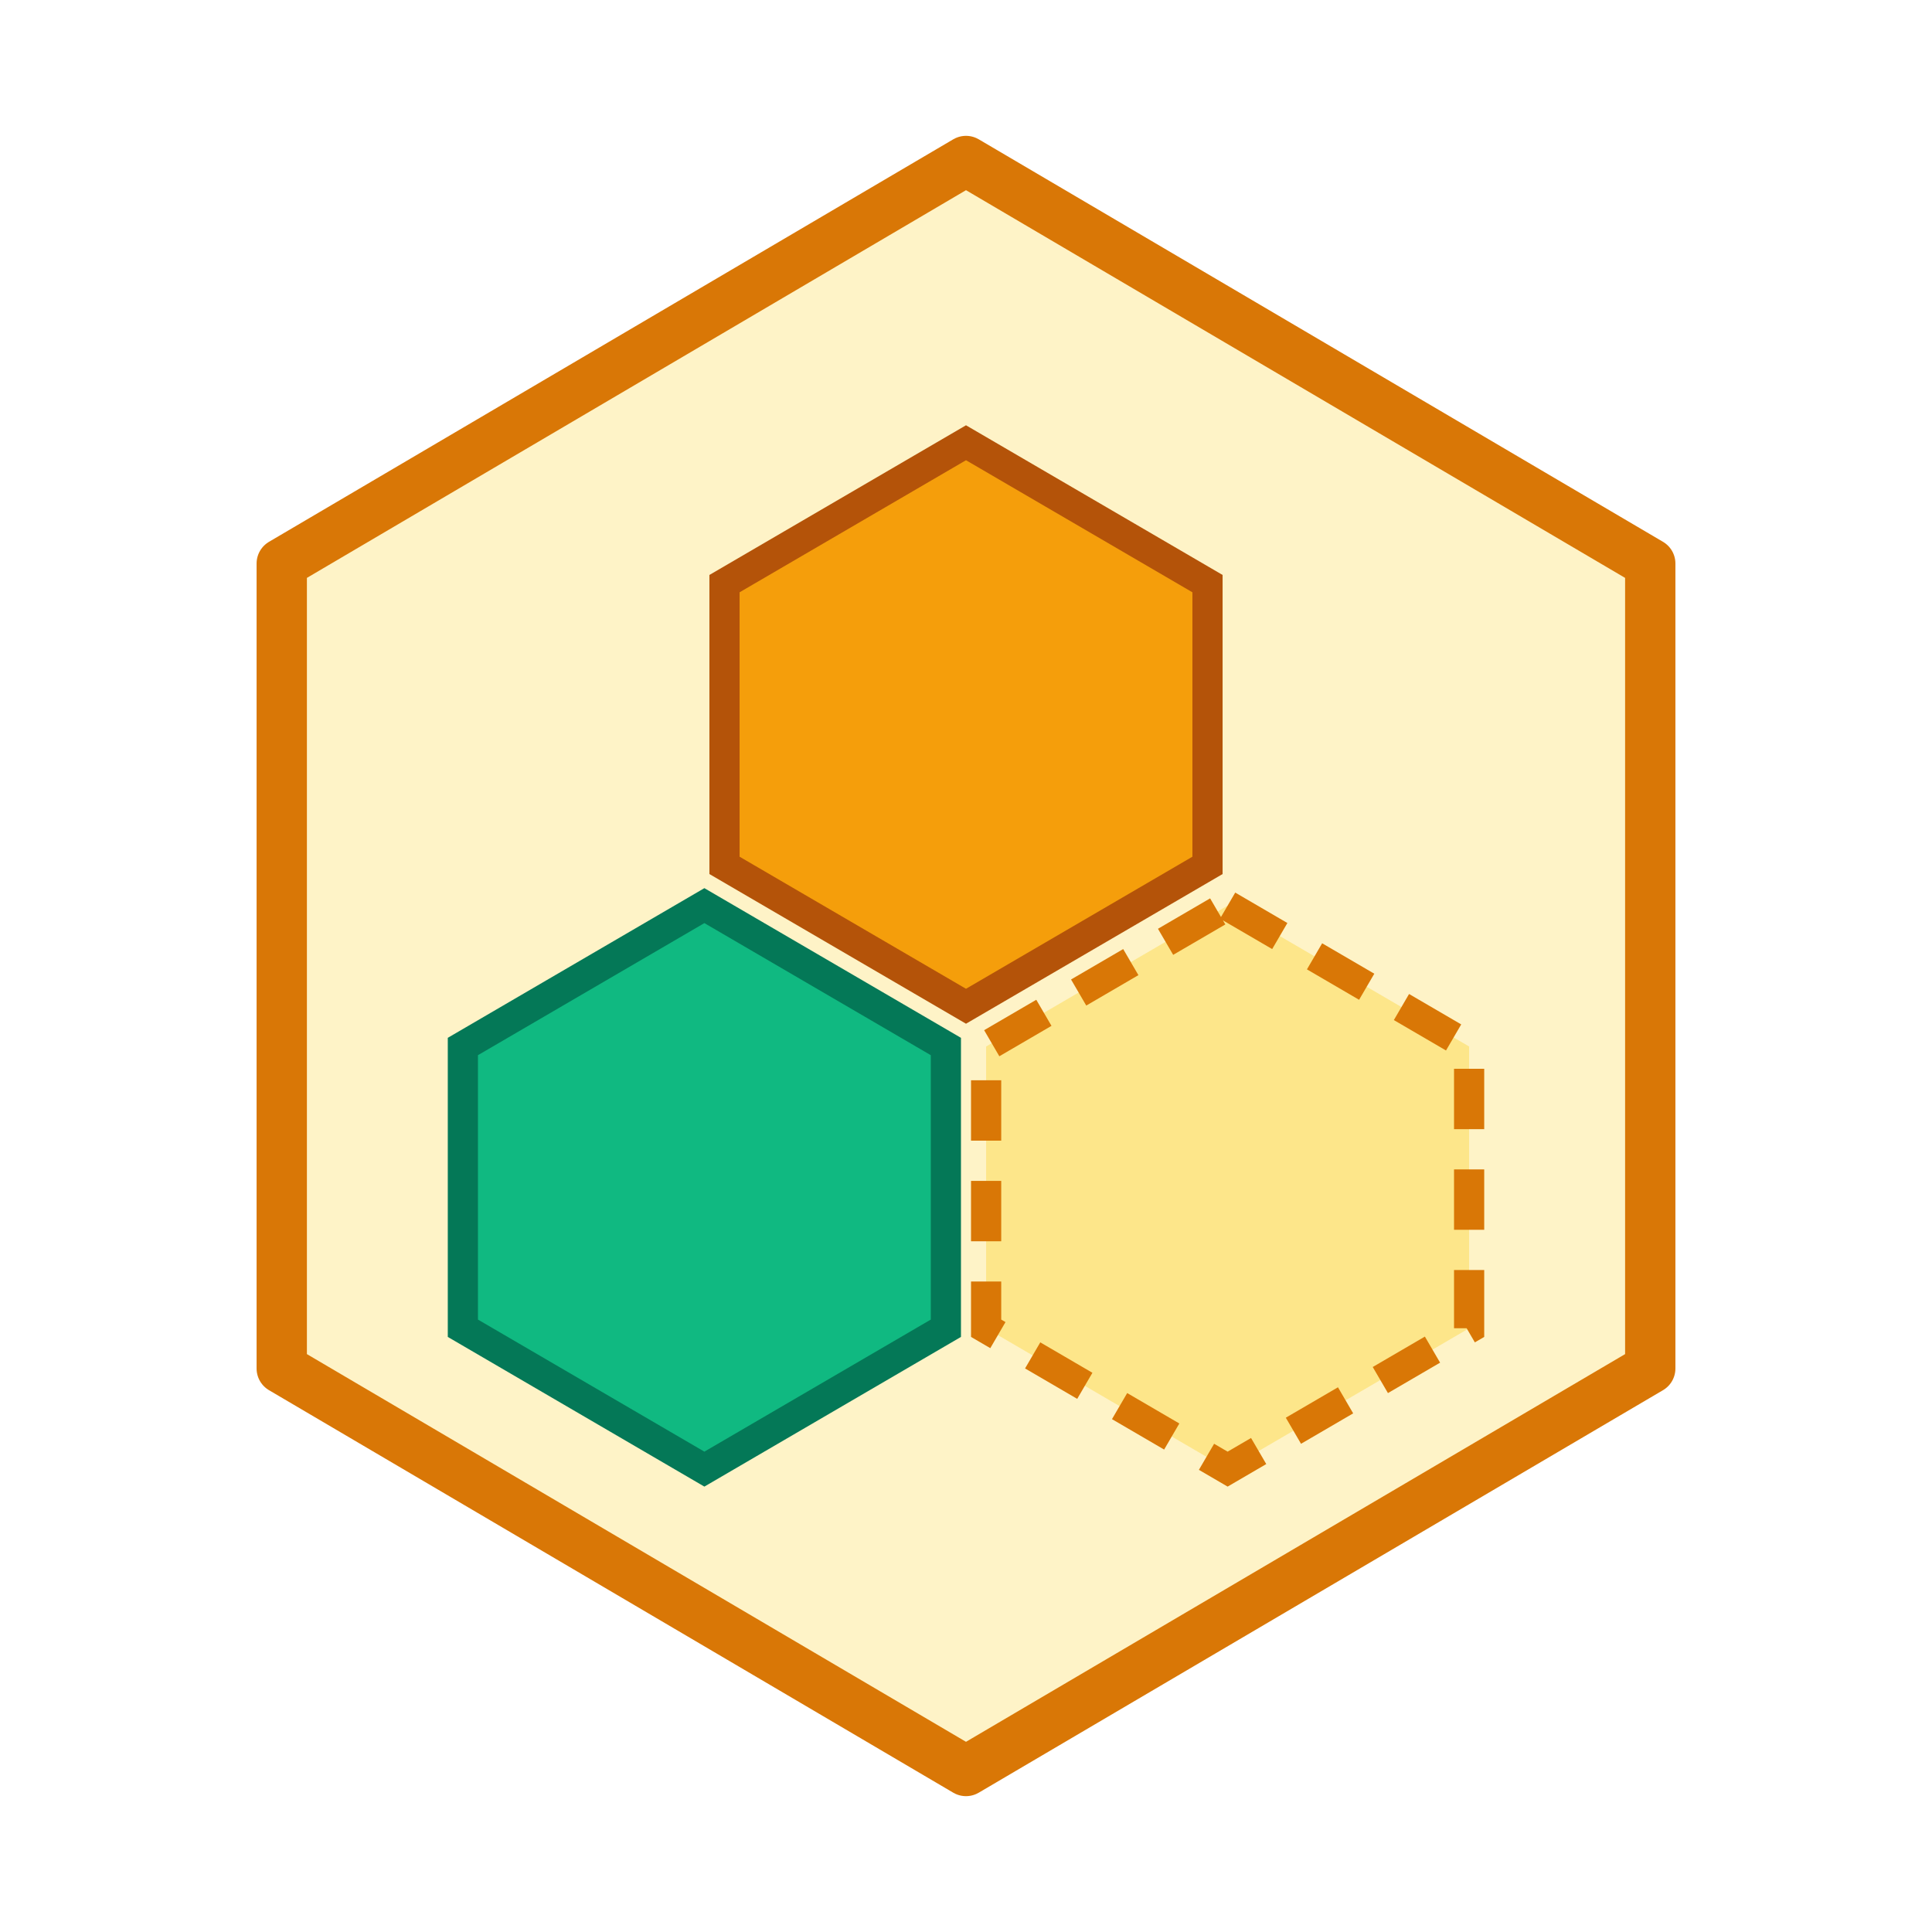
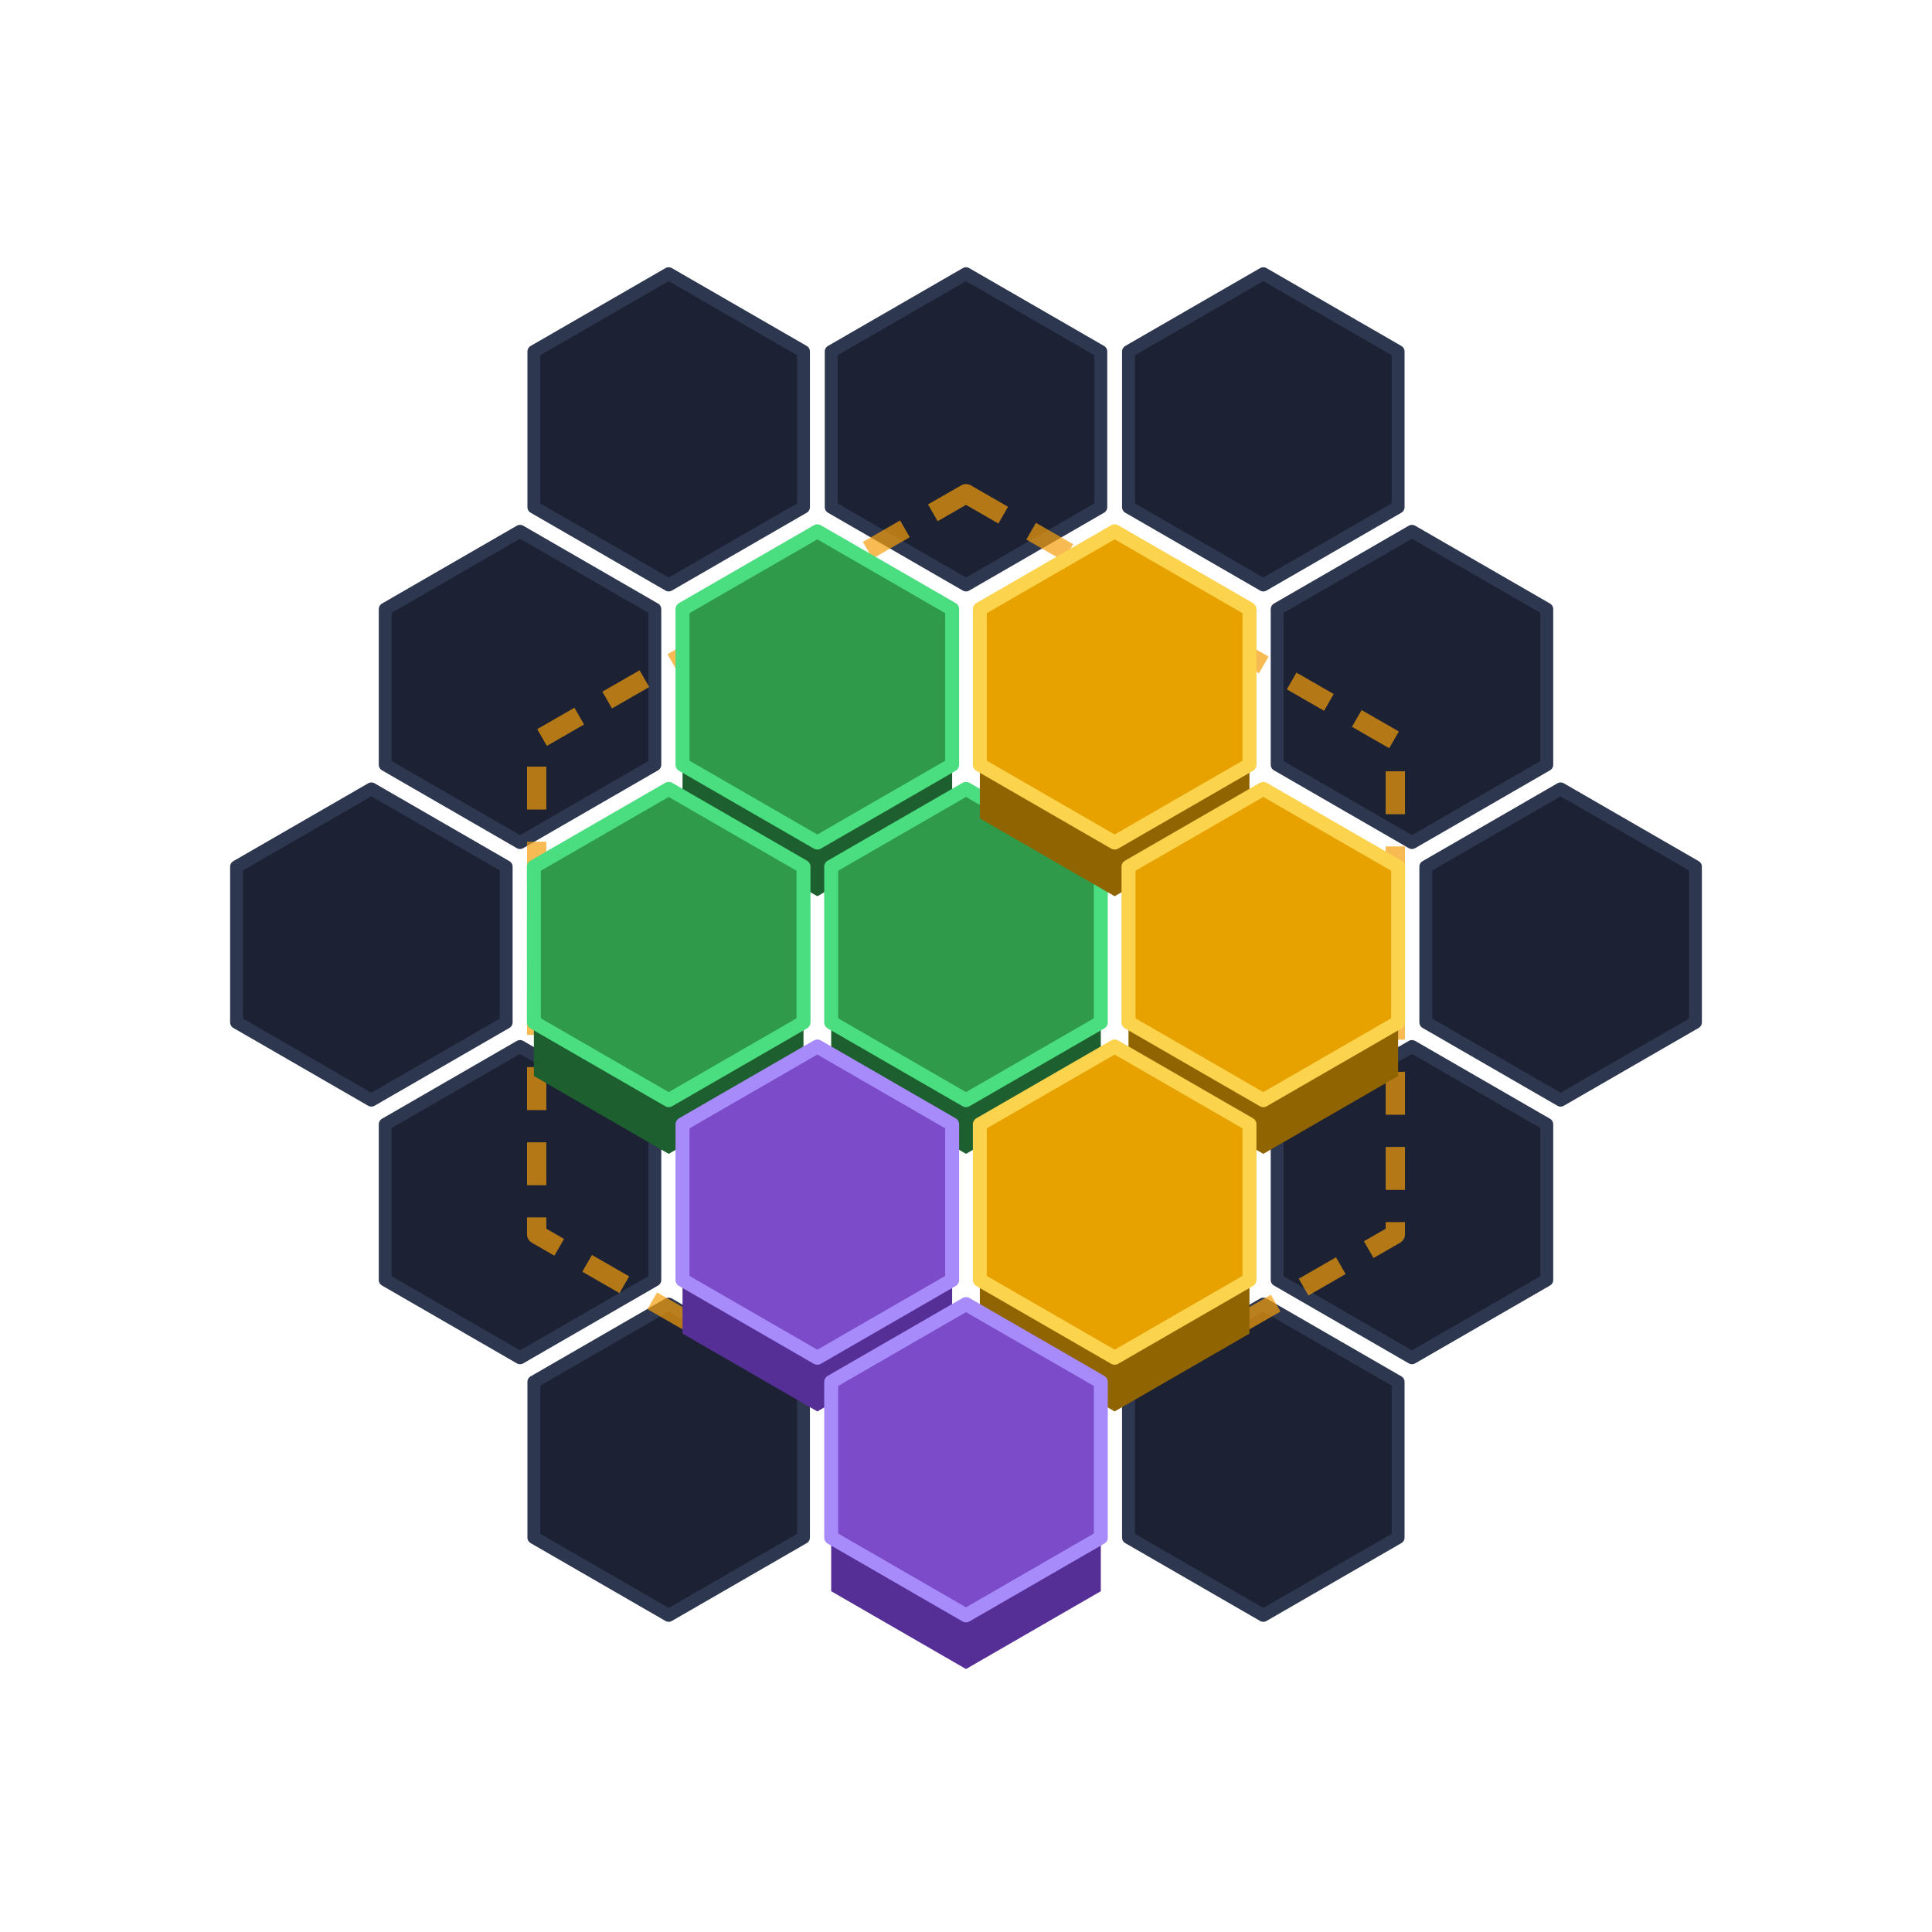
- <svg xmlns="http://www.w3.org/2000/svg" width="96" height="96" viewBox="0 0 96 96" aria-hidden="true" focusable="false">
-   <polygon points="48,8 82,28 82,68 48,88 14,68 14,28" fill="#FEF3C7" stroke="#D97706" stroke-width="2.5" stroke-linejoin="round" />
-   <polygon points="48,22 60,29 60,43 48,50 36,43 36,29" fill="#F59E0B" stroke="#B45309" stroke-width="1.5" />
-   <polygon points="35,45 47,52 47,66 35,73 23,66 23,52" fill="#10B981" stroke="#047857" stroke-width="1.5" />
-   <polygon points="61,45 73,52 73,66 61,73 49,66 49,52" fill="#FDE68A" stroke="#D97706" stroke-width="1.5" stroke-dasharray="3 2" />
+ <svg xmlns="http://www.w3.org/2000/svg" width="180" height="180" viewBox="0 0 180 180" fill="none">
+   <g fill="#1C2233" stroke="#2E3750" stroke-width="1.2" stroke-linejoin="round">
+     <polygon points="62.3,25.5 74.86,32.75 74.86,47.25 62.3,54.5 49.74,47.25 49.74,32.75" />
+     <polygon points="90,25.5 102.56,32.75 102.56,47.25 90,54.5 77.44,47.25 77.44,32.75" />
+     <polygon points="117.7,25.5 130.26,32.75 130.26,47.25 117.7,54.5 105.14,47.25 105.14,32.75" />
+     <polygon points="48.45,49.5 61.01,56.75 61.01,71.25 48.45,78.5 35.89,71.25 35.89,56.75" />
+     <polygon points="76.15,49.5 88.71,56.75 88.71,71.25 76.15,78.5 63.59,71.25 63.59,56.75" />
+     <polygon points="103.85,49.5 116.41,56.75 116.41,71.25 103.85,78.5 91.29,71.25 91.29,56.75" />
+     <polygon points="131.55,49.5 144.11,56.75 144.11,71.25 131.55,78.5 118.99,71.25 118.99,56.75" />
+     <polygon points="34.6,73.5 47.16,80.75 47.16,95.25 34.6,102.5 22.04,95.25 22.04,80.75" />
+     <polygon points="62.3,73.5 74.86,80.75 74.86,95.25 62.3,102.5 49.74,95.25 49.74,80.75" />
+     <polygon points="90,73.5 102.56,80.75 102.56,95.25 90,102.5 77.44,95.25 77.44,80.75" />
+     <polygon points="117.7,73.5 130.26,80.75 130.26,95.25 117.7,102.5 105.14,95.25 105.14,80.75" />
+     <polygon points="145.4,73.5 157.96,80.75 157.96,95.25 145.4,102.5 132.84,95.25 132.84,80.75" />
+     <polygon points="48.45,97.5 61.01,104.75 61.01,119.25 48.45,126.5 35.89,119.25 35.89,104.75" />
+     <polygon points="76.15,97.5 88.71,104.75 88.71,119.25 76.15,126.5 63.59,119.25 63.59,104.75" />
+     <polygon points="103.85,97.5 116.41,104.75 116.41,119.25 103.85,126.5 91.29,119.25 91.29,104.75" />
+     <polygon points="131.55,97.5 144.11,104.75 144.11,119.25 131.55,126.5 118.99,119.25 118.99,104.75" />
+     <polygon points="62.3,121.5 74.86,128.75 74.86,143.25 62.3,150.5 49.74,143.25 49.74,128.75" />
+     <polygon points="90,121.5 102.56,128.75 102.56,143.25 90,150.5 77.44,143.25 77.44,128.75" />
+     <polygon points="117.7,121.5 130.26,128.75 130.26,143.25 117.7,150.5 105.14,143.25 105.14,128.75" />
+   </g>
+   <polygon points="90,46 130,69 130,115 90,138 50,115 50,69" fill="none" stroke="#F59E0B" stroke-width="1.8" stroke-dasharray="4 3" stroke-linejoin="round" stroke-opacity="0.7" />
+   <g stroke-linejoin="round">
+     <path d="M88.71,71.25 L88.71,76.25 L76.15,83.5 L63.59,76.25 L63.59,71.25 L76.15,78.5 Z" fill="#1D5F2E" />
+     <polygon points="76.15,49.5 88.71,56.75 88.71,71.25 76.15,78.5 63.59,71.25 63.59,56.75" fill="#2F9A4A" stroke="#4ADE80" stroke-width="1.3" />
+     <path d="M74.86,95.25 L74.86,100.25 L62.3,107.5 L49.74,100.25 L49.74,95.25 L62.3,102.5 Z" fill="#1D5F2E" />
+     <polygon points="62.3,73.5 74.86,80.75 74.86,95.25 62.3,102.5 49.74,95.25 49.74,80.75" fill="#2F9A4A" stroke="#4ADE80" stroke-width="1.3" />
+     <path d="M102.56,95.25 L102.56,100.25 L90,107.5 L77.44,100.25 L77.44,95.25 L90,102.5 Z" fill="#1D5F2E" />
+     <polygon points="90,73.5 102.56,80.75 102.56,95.25 90,102.5 77.44,95.25 77.44,80.75" fill="#2F9A4A" stroke="#4ADE80" stroke-width="1.3" />
+     <path d="M116.41,71.25 L116.41,76.25 L103.85,83.5 L91.29,76.25 L91.29,71.25 L103.85,78.5 Z" fill="#906400" />
+     <polygon points="103.85,49.5 116.41,56.75 116.41,71.25 103.85,78.5 91.29,71.25 91.29,56.75" fill="#E8A200" stroke="#FCD34D" stroke-width="1.3" />
+     <path d="M130.26,95.25 L130.26,100.25 L117.7,107.5 L105.14,100.25 L105.14,95.25 L117.7,102.5 Z" fill="#906400" />
+     <polygon points="117.7,73.5 130.26,80.75 130.26,95.25 117.7,102.5 105.14,95.25 105.14,80.75" fill="#E8A200" stroke="#FCD34D" stroke-width="1.3" />
+     <path d="M116.41,119.25 L116.41,124.25 L103.85,131.5 L91.29,124.25 L91.29,119.25 L103.85,126.5 Z" fill="#906400" />
+     <polygon points="103.85,97.5 116.41,104.75 116.41,119.25 103.85,126.5 91.29,119.25 91.29,104.75" fill="#E8A200" stroke="#FCD34D" stroke-width="1.3" />
+     <path d="M88.71,119.25 L88.71,124.25 L76.15,131.5 L63.59,124.25 L63.59,119.25 L76.15,126.5 Z" fill="#552F96" />
+     <polygon points="76.15,97.5 88.71,104.75 88.71,119.25 76.15,126.5 63.59,119.25 63.59,104.75" fill="#7B4BC9" stroke="#A78BFA" stroke-width="1.3" />
+     <path d="M102.56,143.25 L102.56,148.25 L90,155.5 L77.44,148.25 L77.44,143.25 L90,150.5 Z" fill="#552F96" />
+     <polygon points="90,121.5 102.56,128.75 102.56,143.25 90,150.5 77.44,143.25 77.44,128.75" fill="#7B4BC9" stroke="#A78BFA" stroke-width="1.3" />
+   </g>
</svg>
